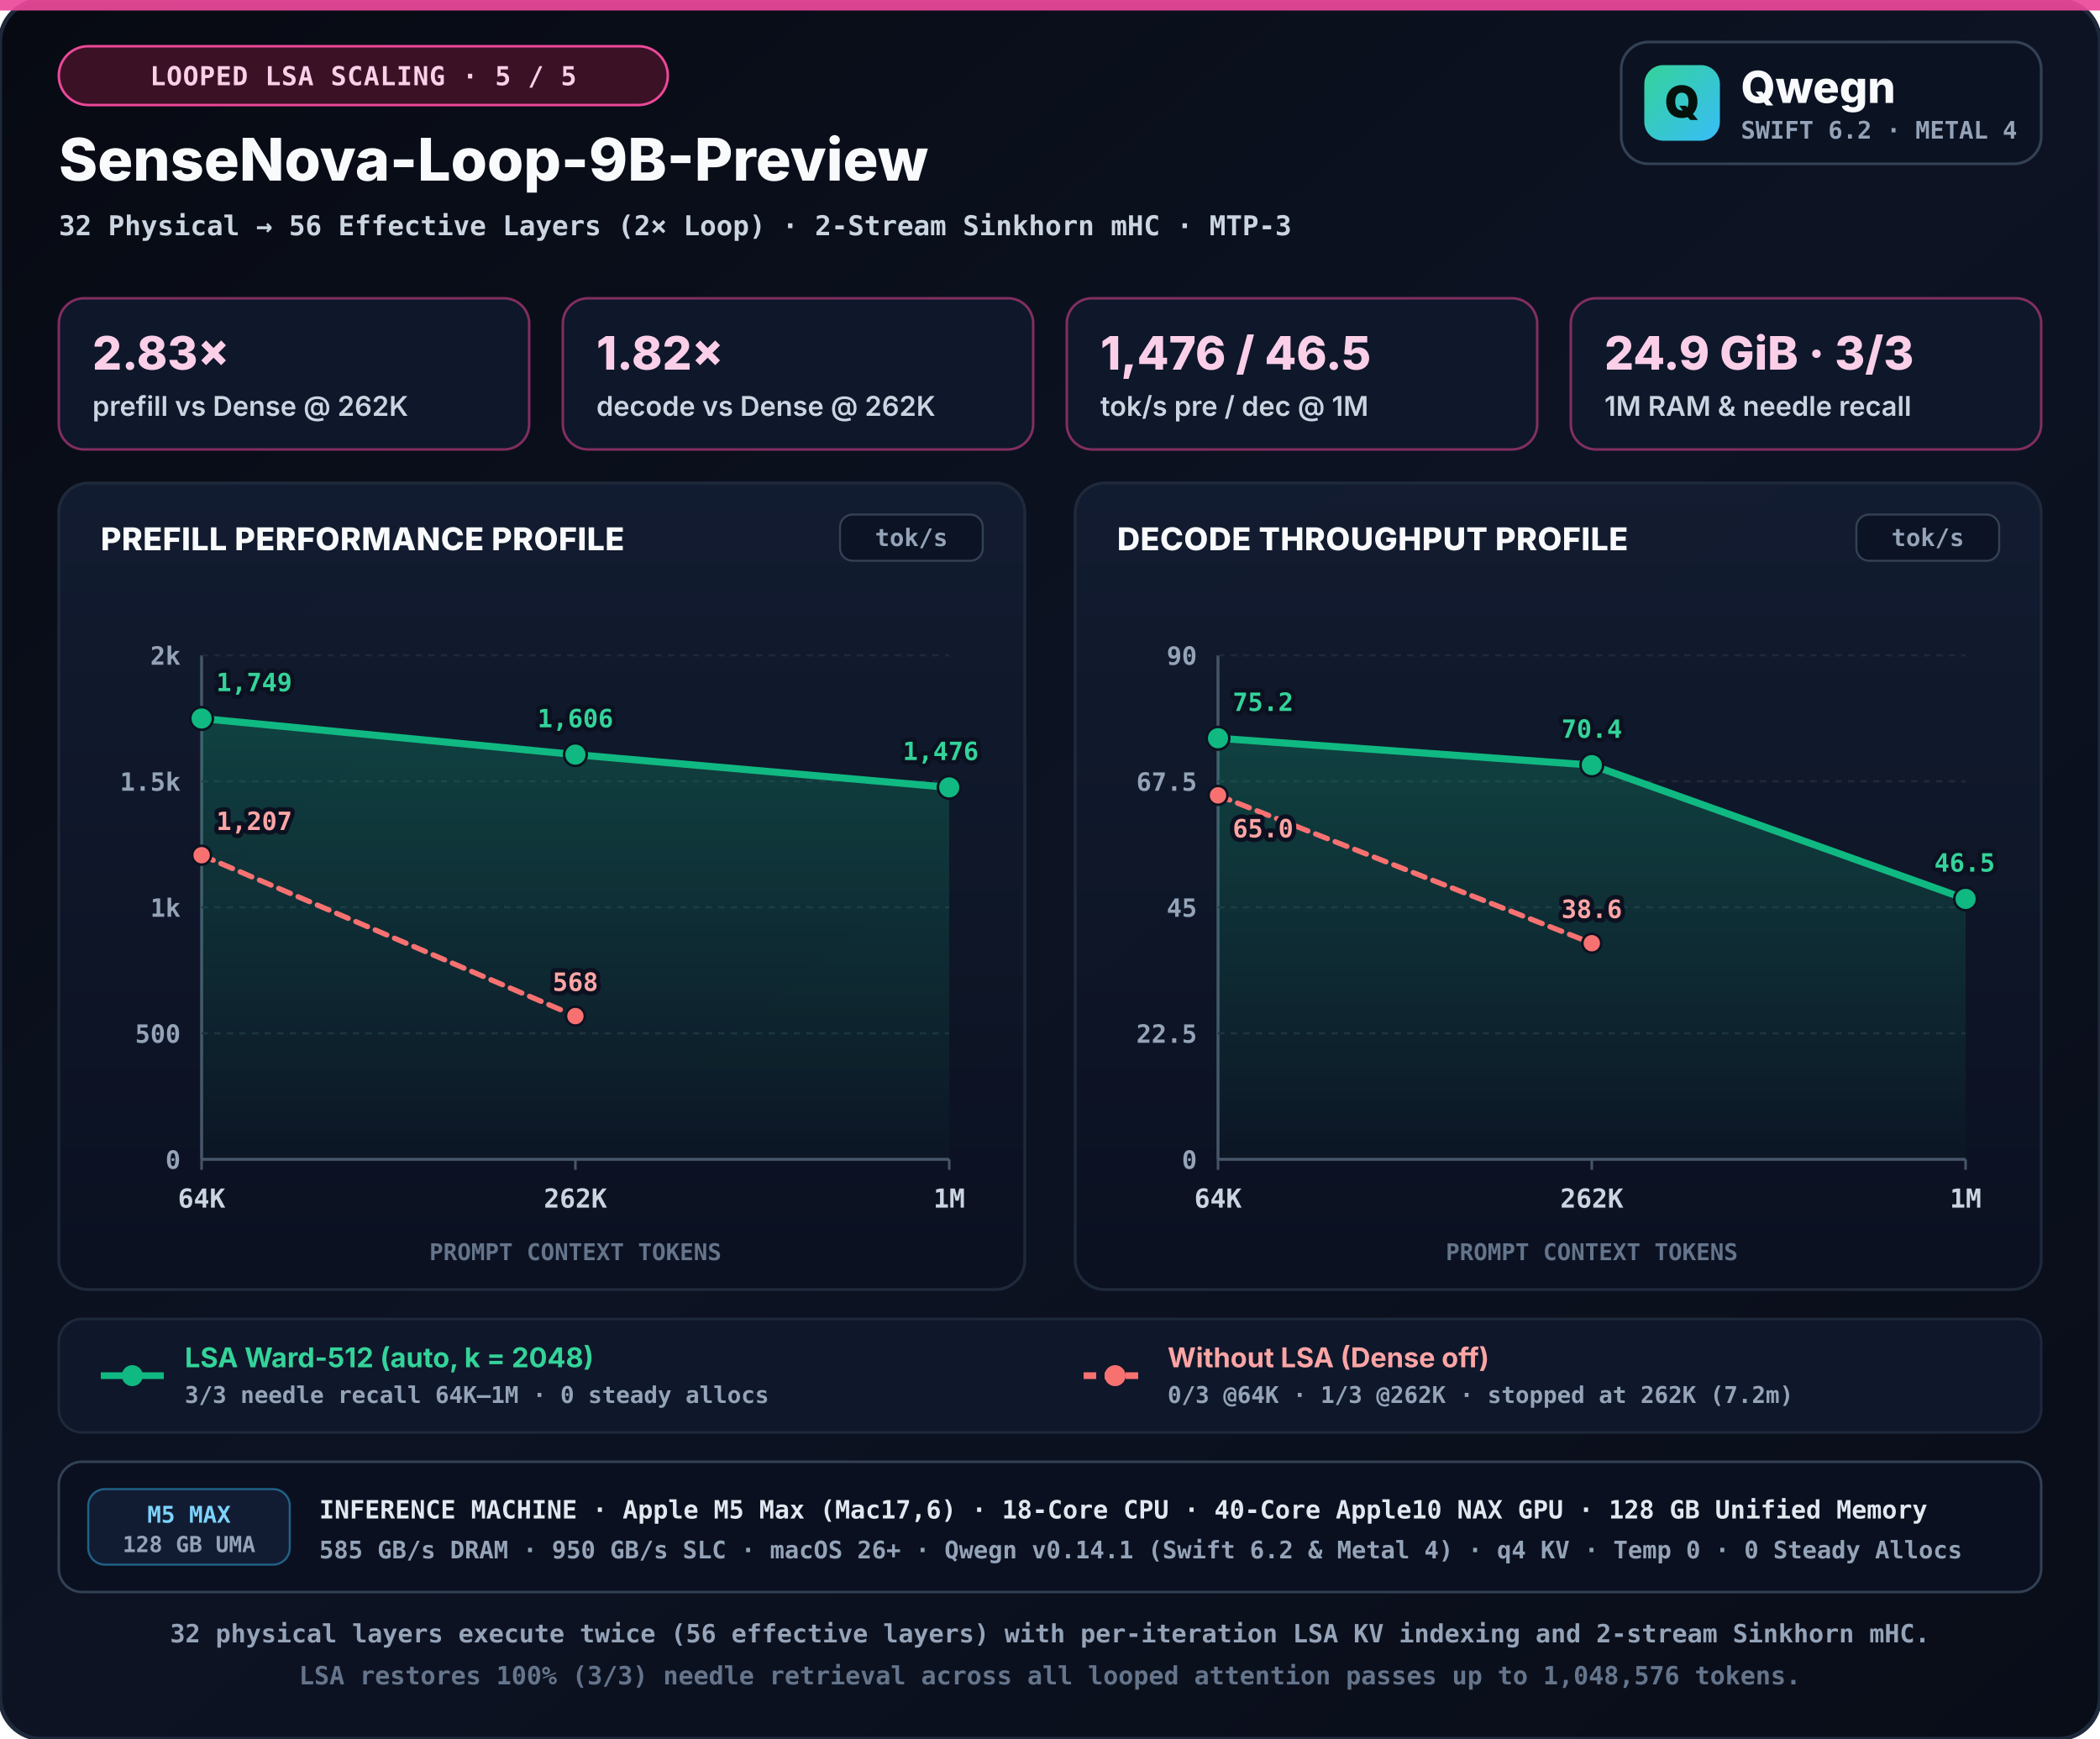
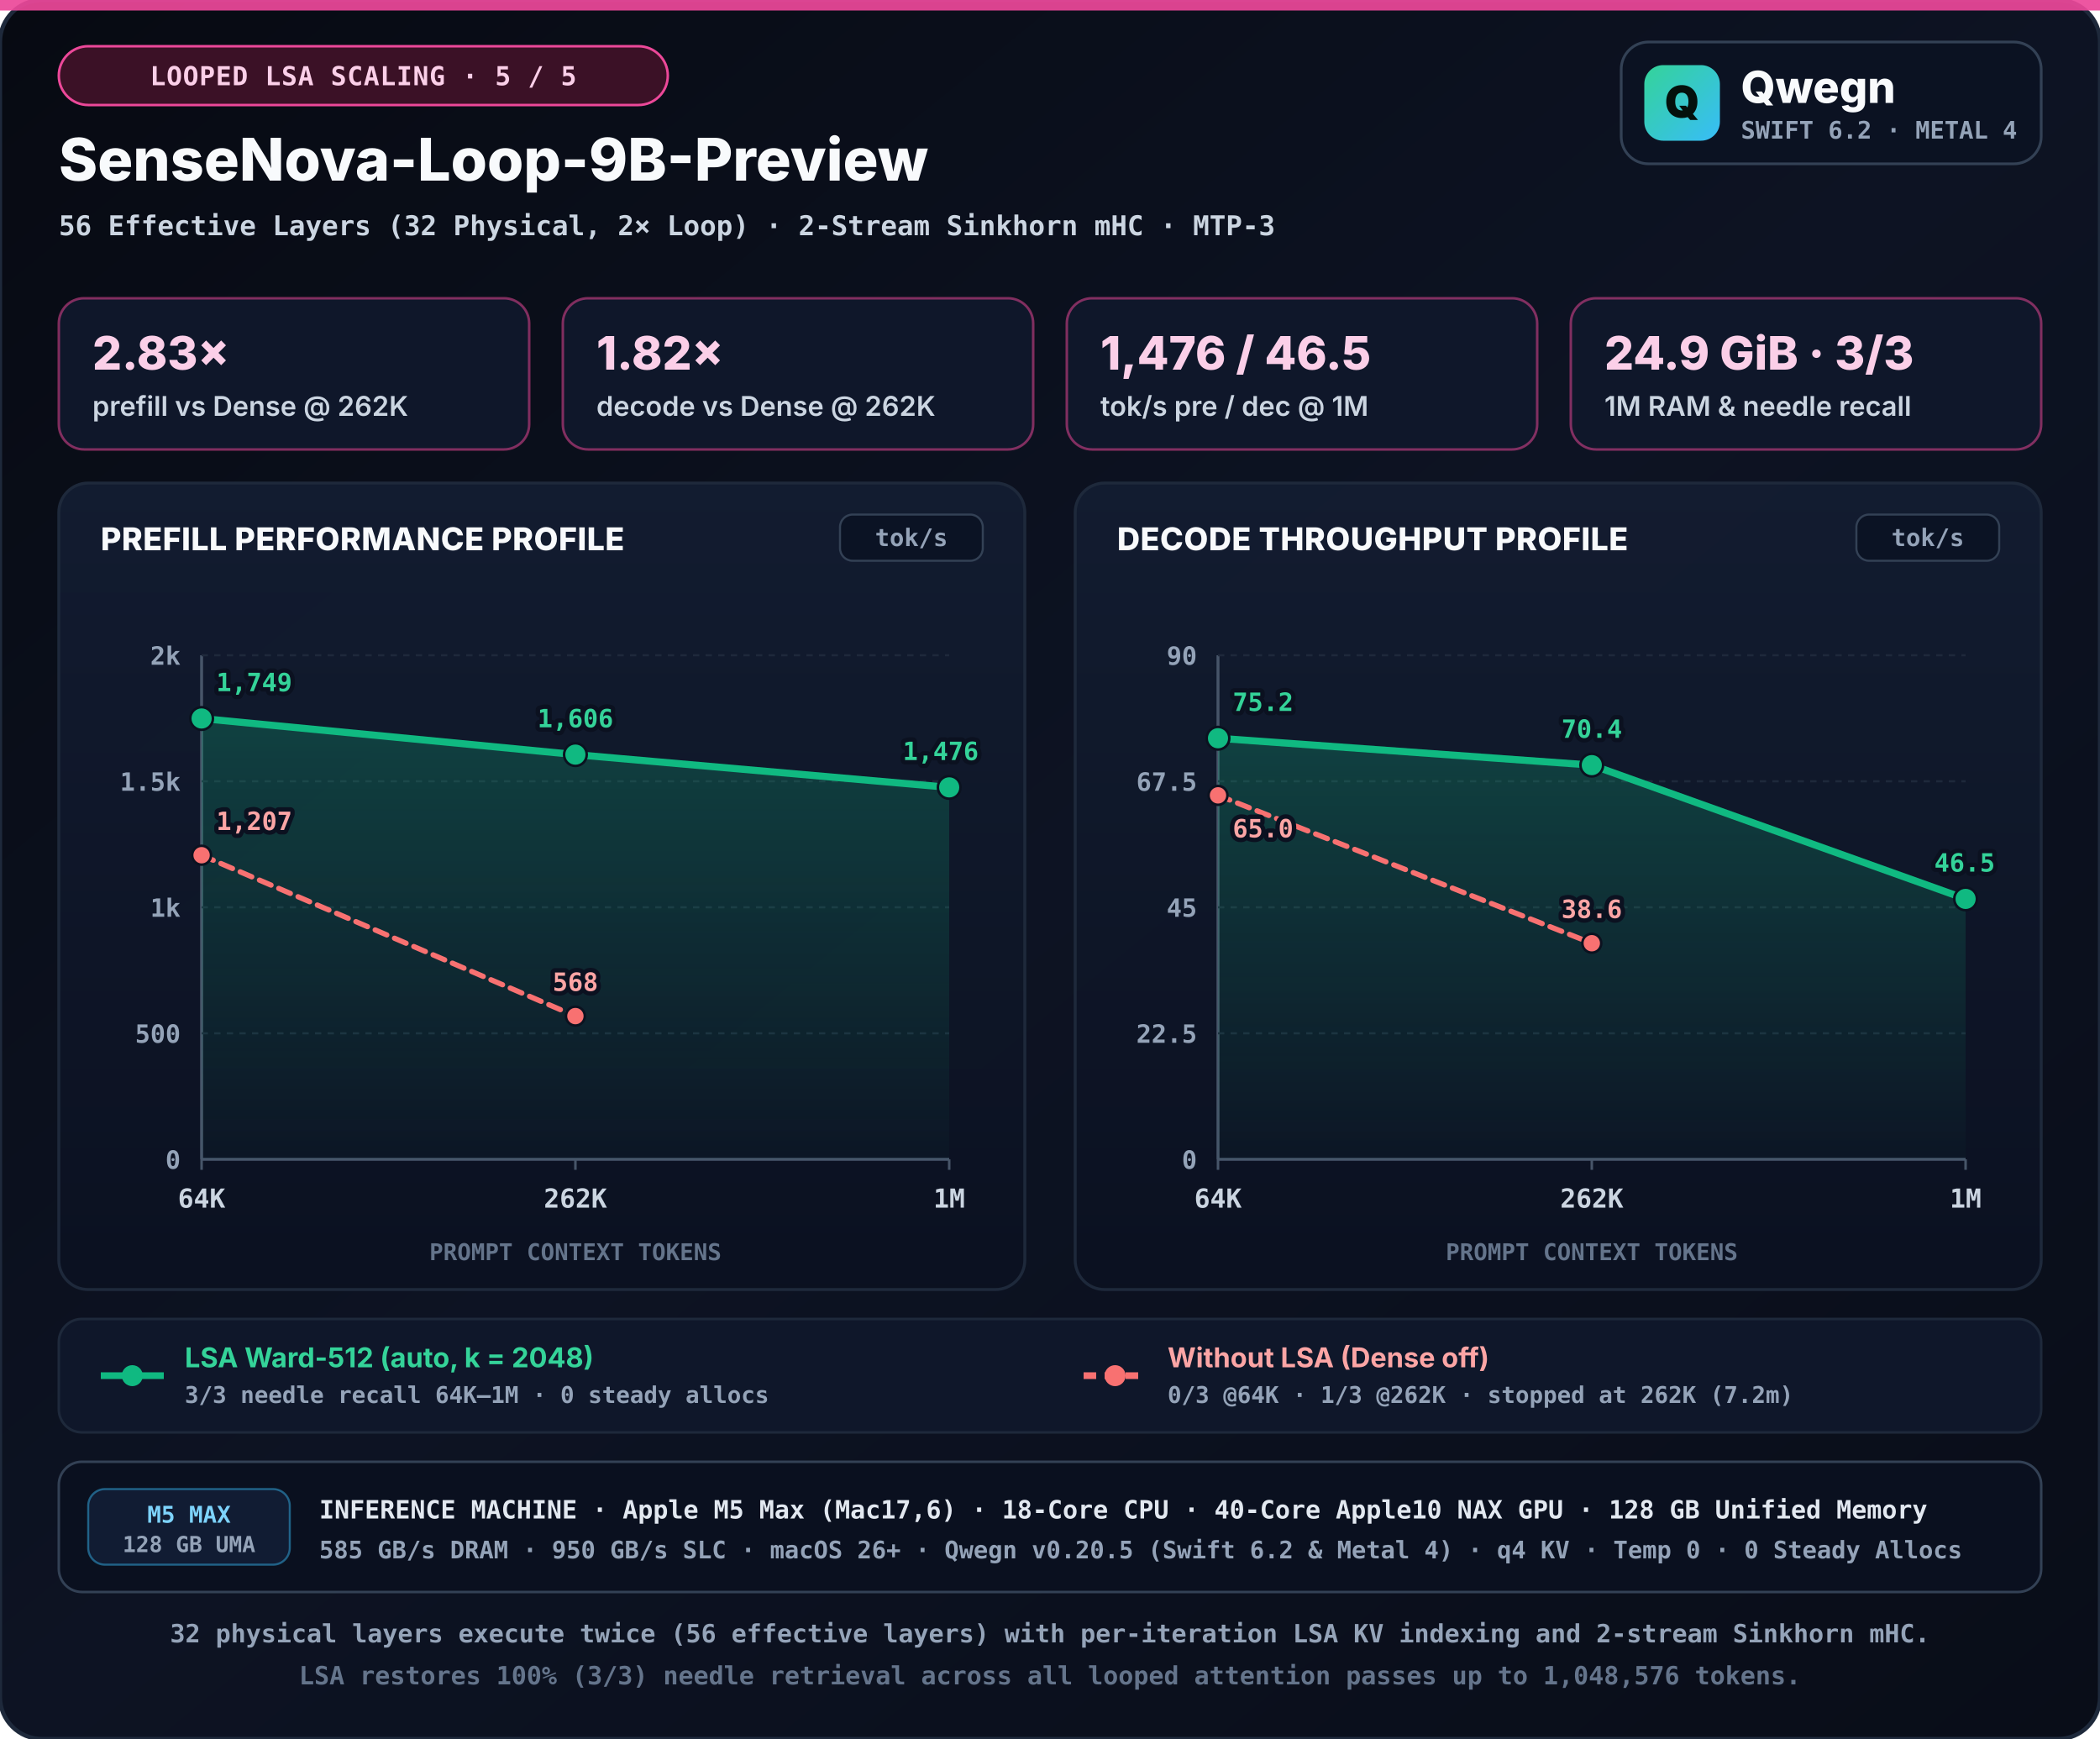
<svg xmlns="http://www.w3.org/2000/svg" viewBox="0 0 1000 828" width="1000" height="828">
  <defs>
    <linearGradient id="bg" x1="0" y1="0" x2="1" y2="1">
      <stop offset="0" stop-color="#070a12" />
      <stop offset="0.5" stop-color="#0d1323" />
      <stop offset="1" stop-color="#090d18" />
    </linearGradient>
    <linearGradient id="card" x1="0" y1="0" x2="0" y2="1">
      <stop offset="0" stop-color="#131c31" stop-opacity="0.96" />
      <stop offset="1" stop-color="#0b1120" stop-opacity="0.98" />
    </linearGradient>
    <linearGradient id="aEm" x1="0" y1="0" x2="0" y2="1">
      <stop offset="0" stop-color="#10b981" stop-opacity="0.25" />
      <stop offset="1" stop-color="#10b981" stop-opacity="0.02" />
    </linearGradient>
    <linearGradient id="aCy" x1="0" y1="0" x2="0" y2="1">
      <stop offset="0" stop-color="#38bdf8" stop-opacity="0.25" />
      <stop offset="1" stop-color="#38bdf8" stop-opacity="0.02" />
    </linearGradient>
    <linearGradient id="aPu" x1="0" y1="0" x2="0" y2="1">
      <stop offset="0" stop-color="#a855f7" stop-opacity="0.25" />
      <stop offset="1" stop-color="#a855f7" stop-opacity="0.02" />
    </linearGradient>
    <linearGradient id="aRo" x1="0" y1="0" x2="0" y2="1">
      <stop offset="0" stop-color="#f43f5e" stop-opacity="0.24" />
      <stop offset="1" stop-color="#f43f5e" stop-opacity="0.02" />
    </linearGradient>
    <linearGradient id="mark" x1="0" y1="0" x2="1" y2="1">
      <stop offset="0" stop-color="#34d399" />
      <stop offset="1" stop-color="#38bdf8" />
    </linearGradient>
  </defs>
  <style>
    svg { text-rendering: geometricPrecision; -webkit-font-smoothing: antialiased; }
    .sans { font-family: -apple-system, BlinkMacSystemFont, "SF Pro Display", "Inter", "Segoe UI", system-ui, sans-serif; }
    .mono { font-family: "SF Mono", "JetBrains Mono", Menlo, Consolas, monospace; font-weight: 600; }
  </style>
  <rect width="1000" height="828" rx="20" fill="url(#bg)" stroke="#1e293b" stroke-width="2" />
  <rect x="0" y="0" width="1000" height="5" fill="#ec4899" opacity="0.92" />
  <g transform="translate(28, 22)">
    <rect x="0" y="0" width="290" height="28" rx="14" fill="#3b1126" stroke="#ec4899" stroke-width="1.2" />
    <text x="145.0" y="18.6" text-anchor="middle" class="mono" font-size="12.5" font-weight="700" fill="#fbcfe8" letter-spacing="0.3">LOOPED LSA SCALING · 5 / 5</text>
    <text x="0" y="64" class="sans" font-size="28" font-weight="800" fill="#f8fafc">SenseNova-Loop-9B-Preview</text>
-     <text x="0" y="90" class="mono" font-size="13" fill="#cbd5e1">32 Physical → 56 Effective Layers (2× Loop) · 2-Stream Sinkhorn mHC · MTP-3</text>
+     <text x="0" y="90" class="mono" font-size="13" fill="#cbd5e1">56 Effective Layers (32 Physical, 2× Loop) · 2-Stream Sinkhorn mHC · MTP-3</text>
  </g>
  <g transform="translate(772, 20)">
    <rect width="200" height="58" rx="13" fill="#0b1222" stroke="#334155" stroke-width="1.3" />
    <rect x="11" y="11" width="36" height="36" rx="9" fill="url(#mark)" />
    <text x="29" y="36" text-anchor="middle" class="sans" font-size="21" font-weight="900" fill="#04110c">Q</text>
    <text x="57" y="29" class="sans" font-size="21" font-weight="800" fill="#f8fafc">Qwegn</text>
    <text x="57" y="46" class="mono" font-size="11.5" font-weight="700" fill="#94a3b8">SWIFT 6.2 · METAL 4</text>
  </g>
  <g transform="translate(28, 142)">
    <rect width="224" height="72" rx="12" fill="#0f172a" stroke="#ec4899" stroke-opacity="0.52" stroke-width="1.2" />
    <text x="16" y="34" class="sans" font-size="22" font-weight="800" fill="#fbcfe8">2.83×</text>
    <text x="16" y="56" class="sans" font-size="13" font-weight="600" fill="#cbd5e1">prefill vs Dense @ 262K</text>
  </g>
  <g transform="translate(268, 142)">
    <rect width="224" height="72" rx="12" fill="#0f172a" stroke="#ec4899" stroke-opacity="0.52" stroke-width="1.2" />
    <text x="16" y="34" class="sans" font-size="22" font-weight="800" fill="#fbcfe8">1.82×</text>
    <text x="16" y="56" class="sans" font-size="13" font-weight="600" fill="#cbd5e1">decode vs Dense @ 262K</text>
  </g>
  <g transform="translate(508, 142)">
    <rect width="224" height="72" rx="12" fill="#0f172a" stroke="#ec4899" stroke-opacity="0.52" stroke-width="1.2" />
    <text x="16" y="34" class="sans" font-size="22" font-weight="800" fill="#fbcfe8">1,476 / 46.5</text>
    <text x="16" y="56" class="sans" font-size="13" font-weight="600" fill="#cbd5e1">tok/s pre / dec @ 1M</text>
  </g>
  <g transform="translate(748, 142)">
    <rect width="224" height="72" rx="12" fill="#0f172a" stroke="#ec4899" stroke-opacity="0.52" stroke-width="1.2" />
    <text x="16" y="34" class="sans" font-size="22" font-weight="800" fill="#fbcfe8">24.9 GiB · 3/3</text>
    <text x="16" y="56" class="sans" font-size="13" font-weight="600" fill="#cbd5e1">1M RAM &amp; needle recall</text>
  </g>
  <g transform="translate(28, 230)">
    <rect width="460" height="384" rx="14" fill="url(#card)" stroke="#1e293b" stroke-width="1.4" />
    <text x="20" y="32" class="sans" font-size="15" font-weight="800" fill="#f8fafc" letter-spacing="0.2">PREFILL PERFORMANCE PROFILE</text>
    <rect x="372" y="15" width="68" height="22" rx="6" fill="#0b1324" stroke="#334155" stroke-width="1" />
    <text x="406" y="30" text-anchor="middle" class="mono" font-size="11.5" fill="#94a3b8">tok/s</text>
    <line x1="68.0" y1="322.0" x2="424.0" y2="322.0" stroke="#475569" stroke-width="1.4" />
    <line x1="68.0" y1="82.0" x2="68.0" y2="322.0" stroke="#475569" stroke-width="1.4" />
    <text x="58.0" y="326.5" text-anchor="end" class="mono" font-size="12" fill="#94a3b8">0</text>
    <line x1="68.0" y1="262.0" x2="424.0" y2="262.0" stroke="#1e293b" stroke-width="1" stroke-dasharray="3 3" />
    <text x="58.0" y="266.5" text-anchor="end" class="mono" font-size="12" fill="#94a3b8">500</text>
    <line x1="68.0" y1="202.0" x2="424.0" y2="202.0" stroke="#1e293b" stroke-width="1" stroke-dasharray="3 3" />
    <text x="58.0" y="206.5" text-anchor="end" class="mono" font-size="12" fill="#94a3b8">1k</text>
    <line x1="68.0" y1="142.0" x2="424.0" y2="142.0" stroke="#1e293b" stroke-width="1" stroke-dasharray="3 3" />
    <text x="58.0" y="146.5" text-anchor="end" class="mono" font-size="12" fill="#94a3b8">1.5k</text>
    <line x1="68.0" y1="82.0" x2="424.0" y2="82.0" stroke="#1e293b" stroke-width="1" stroke-dasharray="3 3" />
    <text x="58.0" y="86.5" text-anchor="end" class="mono" font-size="12" fill="#94a3b8">2k</text>
    <line x1="68.0" y1="322.0" x2="68.0" y2="327.0" stroke="#475569" stroke-width="1.2" />
    <text x="68.0" y="345.0" text-anchor="middle" class="mono" font-size="12.5" fill="#cbd5e1">64K</text>
    <line x1="246.0" y1="322.0" x2="246.0" y2="327.0" stroke="#475569" stroke-width="1.2" />
    <text x="246.0" y="345.0" text-anchor="middle" class="mono" font-size="12.5" fill="#cbd5e1">262K</text>
    <line x1="424.0" y1="322.0" x2="424.0" y2="327.0" stroke="#475569" stroke-width="1.2" />
    <text x="424.0" y="345.0" text-anchor="middle" class="mono" font-size="12.5" fill="#cbd5e1">1M</text>
    <text x="246.0" y="370.0" text-anchor="middle" class="mono" font-size="11" fill="#64748b">PROMPT CONTEXT TOKENS</text>
    <polygon points="68.0,112.1 246.0,129.3 424.0,144.9 424.0,322.0 68.0,322.0" fill="url(#aEm)" />
    <polyline points="68.0,177.2 246.0,253.8" fill="none" stroke="#f87171" stroke-width="2.5" stroke-linejoin="round" stroke-linecap="round" stroke-dasharray="6 4" />
    <circle cx="68.0" cy="177.2" r="4.5" fill="#f87171" stroke="#0b1220" stroke-width="1.2" />
    <circle cx="246.0" cy="253.8" r="4.5" fill="#f87171" stroke="#0b1220" stroke-width="1.2" />
    <polyline points="68.0,112.1 246.0,129.3 424.0,144.9" fill="none" stroke="#10b981" stroke-width="3.4" stroke-linejoin="round" stroke-linecap="round" />
    <circle cx="68.0" cy="112.1" r="5.4" fill="#10b981" stroke="#0b1220" stroke-width="1.2" />
    <circle cx="246.0" cy="129.3" r="5.4" fill="#10b981" stroke="#0b1220" stroke-width="1.2" />
    <circle cx="424.0" cy="144.9" r="5.4" fill="#10b981" stroke="#0b1220" stroke-width="1.2" />
    <text x="75.0" y="165.2" text-anchor="start" class="mono" font-size="12" font-weight="700" fill="none" stroke="#0b1120" stroke-width="4.2" stroke-linejoin="round">1,207</text>
    <text x="75.0" y="165.2" text-anchor="start" class="mono" font-size="12" font-weight="700" fill="#fca5a5">1,207</text>
    <text x="75.0" y="99.1" text-anchor="start" class="mono" font-size="12" font-weight="800" fill="none" stroke="#0b1120" stroke-width="4.2" stroke-linejoin="round">1,749</text>
    <text x="75.0" y="99.1" text-anchor="start" class="mono" font-size="12" font-weight="800" fill="#34d399">1,749</text>
    <text x="246.0" y="241.8" text-anchor="middle" class="mono" font-size="12" font-weight="700" fill="none" stroke="#0b1120" stroke-width="4.2" stroke-linejoin="round">568</text>
    <text x="246.0" y="241.8" text-anchor="middle" class="mono" font-size="12" font-weight="700" fill="#fca5a5">568</text>
    <text x="246.0" y="116.3" text-anchor="middle" class="mono" font-size="12" font-weight="800" fill="none" stroke="#0b1120" stroke-width="4.2" stroke-linejoin="round">1,606</text>
    <text x="246.0" y="116.3" text-anchor="middle" class="mono" font-size="12" font-weight="800" fill="#34d399">1,606</text>
    <text x="438.0" y="131.9" text-anchor="end" class="mono" font-size="12" font-weight="800" fill="none" stroke="#0b1120" stroke-width="4.2" stroke-linejoin="round">1,476</text>
    <text x="438.0" y="131.9" text-anchor="end" class="mono" font-size="12" font-weight="800" fill="#34d399">1,476</text>
  </g>
  <g transform="translate(512, 230)">
    <rect width="460" height="384" rx="14" fill="url(#card)" stroke="#1e293b" stroke-width="1.4" />
    <text x="20" y="32" class="sans" font-size="15" font-weight="800" fill="#f8fafc" letter-spacing="0.2">DECODE THROUGHPUT PROFILE</text>
    <rect x="372" y="15" width="68" height="22" rx="6" fill="#0b1324" stroke="#334155" stroke-width="1" />
    <text x="406" y="30" text-anchor="middle" class="mono" font-size="11.5" fill="#94a3b8">tok/s</text>
    <line x1="68.0" y1="322.0" x2="424.0" y2="322.0" stroke="#475569" stroke-width="1.4" />
    <line x1="68.0" y1="82.0" x2="68.0" y2="322.0" stroke="#475569" stroke-width="1.4" />
    <text x="58.0" y="326.5" text-anchor="end" class="mono" font-size="12" fill="#94a3b8">0</text>
    <line x1="68.0" y1="262.0" x2="424.0" y2="262.0" stroke="#1e293b" stroke-width="1" stroke-dasharray="3 3" />
    <text x="58.0" y="266.5" text-anchor="end" class="mono" font-size="12" fill="#94a3b8">22.5</text>
    <line x1="68.0" y1="202.0" x2="424.0" y2="202.0" stroke="#1e293b" stroke-width="1" stroke-dasharray="3 3" />
    <text x="58.0" y="206.5" text-anchor="end" class="mono" font-size="12" fill="#94a3b8">45</text>
    <line x1="68.0" y1="142.0" x2="424.0" y2="142.0" stroke="#1e293b" stroke-width="1" stroke-dasharray="3 3" />
    <text x="58.0" y="146.5" text-anchor="end" class="mono" font-size="12" fill="#94a3b8">67.5</text>
    <line x1="68.0" y1="82.0" x2="424.0" y2="82.0" stroke="#1e293b" stroke-width="1" stroke-dasharray="3 3" />
    <text x="58.0" y="86.5" text-anchor="end" class="mono" font-size="12" fill="#94a3b8">90</text>
    <line x1="68.0" y1="322.0" x2="68.0" y2="327.0" stroke="#475569" stroke-width="1.2" />
    <text x="68.0" y="345.0" text-anchor="middle" class="mono" font-size="12.5" fill="#cbd5e1">64K</text>
    <line x1="246.0" y1="322.0" x2="246.0" y2="327.0" stroke="#475569" stroke-width="1.2" />
    <text x="246.0" y="345.0" text-anchor="middle" class="mono" font-size="12.5" fill="#cbd5e1">262K</text>
    <line x1="424.0" y1="322.0" x2="424.0" y2="327.0" stroke="#475569" stroke-width="1.2" />
    <text x="424.0" y="345.0" text-anchor="middle" class="mono" font-size="12.5" fill="#cbd5e1">1M</text>
    <text x="246.0" y="370.0" text-anchor="middle" class="mono" font-size="11" fill="#64748b">PROMPT CONTEXT TOKENS</text>
    <polygon points="68.0,121.5 246.0,134.3 424.0,198.0 424.0,322.0 68.0,322.0" fill="url(#aEm)" />
    <polyline points="68.0,148.7 246.0,219.1" fill="none" stroke="#f87171" stroke-width="2.5" stroke-linejoin="round" stroke-linecap="round" stroke-dasharray="6 4" />
    <circle cx="68.0" cy="148.7" r="4.5" fill="#f87171" stroke="#0b1220" stroke-width="1.2" />
    <circle cx="246.0" cy="219.1" r="4.5" fill="#f87171" stroke="#0b1220" stroke-width="1.2" />
    <polyline points="68.0,121.5 246.0,134.3 424.0,198.0" fill="none" stroke="#10b981" stroke-width="3.4" stroke-linejoin="round" stroke-linecap="round" />
    <circle cx="68.0" cy="121.5" r="5.4" fill="#10b981" stroke="#0b1220" stroke-width="1.2" />
    <circle cx="246.0" cy="134.3" r="5.4" fill="#10b981" stroke="#0b1220" stroke-width="1.2" />
    <circle cx="424.0" cy="198.0" r="5.4" fill="#10b981" stroke="#0b1220" stroke-width="1.2" />
    <text x="75.0" y="168.7" text-anchor="start" class="mono" font-size="12" font-weight="700" fill="none" stroke="#0b1120" stroke-width="4.2" stroke-linejoin="round">65.0</text>
    <text x="75.0" y="168.7" text-anchor="start" class="mono" font-size="12" font-weight="700" fill="#fca5a5">65.0</text>
    <text x="75.0" y="108.5" text-anchor="start" class="mono" font-size="12" font-weight="800" fill="none" stroke="#0b1120" stroke-width="4.2" stroke-linejoin="round">75.2</text>
    <text x="75.0" y="108.5" text-anchor="start" class="mono" font-size="12" font-weight="800" fill="#34d399">75.2</text>
    <text x="246.0" y="207.1" text-anchor="middle" class="mono" font-size="12" font-weight="700" fill="none" stroke="#0b1120" stroke-width="4.2" stroke-linejoin="round">38.6</text>
    <text x="246.0" y="207.1" text-anchor="middle" class="mono" font-size="12" font-weight="700" fill="#fca5a5">38.6</text>
    <text x="246.0" y="121.3" text-anchor="middle" class="mono" font-size="12" font-weight="800" fill="none" stroke="#0b1120" stroke-width="4.2" stroke-linejoin="round">70.4</text>
    <text x="246.0" y="121.3" text-anchor="middle" class="mono" font-size="12" font-weight="800" fill="#34d399">70.4</text>
    <text x="438.0" y="185.0" text-anchor="end" class="mono" font-size="12" font-weight="800" fill="none" stroke="#0b1120" stroke-width="4.2" stroke-linejoin="round">46.5</text>
    <text x="438.0" y="185.0" text-anchor="end" class="mono" font-size="12" font-weight="800" fill="#34d399">46.5</text>
  </g>
  <g transform="translate(28, 628)">
    <rect width="944" height="54" rx="11" fill="#0f172a" stroke="#1e293b" stroke-width="1.2" />
    <line x1="20" y1="27" x2="50" y2="27" stroke="#10b981" stroke-width="3.2" />
    <circle cx="35" cy="27" r="5" fill="#10b981" />
    <text x="60" y="23" class="sans" font-size="13" font-weight="700" fill="#34d399">LSA Ward-512 (auto, k = 2048)</text>
    <text x="60" y="40" class="mono" font-size="11" fill="#94a3b8">3/3 needle recall 64K–1M · 0 steady allocs</text>
    <line x1="488" y1="27" x2="518" y2="27" stroke="#f87171" stroke-width="3.2" stroke-dasharray="6 4" />
    <circle cx="503" cy="27" r="5" fill="#f87171" />
    <text x="528" y="23" class="sans" font-size="13" font-weight="700" fill="#fca5a5">Without LSA (Dense off)</text>
    <text x="528" y="40" class="mono" font-size="11" fill="#94a3b8">0/3 @64K · 1/3 @262K · stopped at 262K (7.2m)</text>
  </g>
  <g transform="translate(28, 696)">
    <rect width="944" height="62" rx="11" fill="#0a101f" stroke="#334155" stroke-width="1.2" />
    <rect x="14" y="13" width="96" height="36" rx="8" fill="#111c33" stroke="#38bdf8" stroke-opacity="0.45" stroke-width="1" />
    <text x="62" y="29" text-anchor="middle" class="mono" font-size="11" font-weight="800" fill="#7dd3fc">M5 MAX</text>
    <text x="62" y="43" text-anchor="middle" class="mono" font-size="10.5" fill="#94a3b8">128 GB UMA</text>
    <text x="124" y="27" class="mono" font-size="12" font-weight="700" fill="#e2e8f0">INFERENCE MACHINE · Apple M5 Max (Mac17,6) · 18-Core CPU · 40-Core Apple10 NAX GPU · 128 GB Unified Memory</text>
-     <text x="124" y="46" class="mono" font-size="11.5" fill="#94a3b8">585 GB/s DRAM · 950 GB/s SLC · macOS 26+ · Qwegn v0.14.1 (Swift 6.2 &amp; Metal 4) · q4 KV · Temp 0 · 0 Steady Allocs</text>
+     <text x="124" y="46" class="mono" font-size="11.5" fill="#94a3b8">585 GB/s DRAM · 950 GB/s SLC · macOS 26+ · Qwegn v0.20.5 (Swift 6.2 &amp; Metal 4) · q4 KV · Temp 0 · 0 Steady Allocs</text>
  </g>
  <text x="500" y="782" text-anchor="middle" class="mono" font-size="12" fill="#94a3b8">32 physical layers execute twice (56 effective layers) with per-iteration LSA KV indexing and 2-stream Sinkhorn mHC.</text>
  <text x="500" y="802" text-anchor="middle" class="mono" font-size="12" fill="#64748b">LSA restores 100% (3/3) needle retrieval across all looped attention passes up to 1,048,576 tokens.</text>
</svg>
